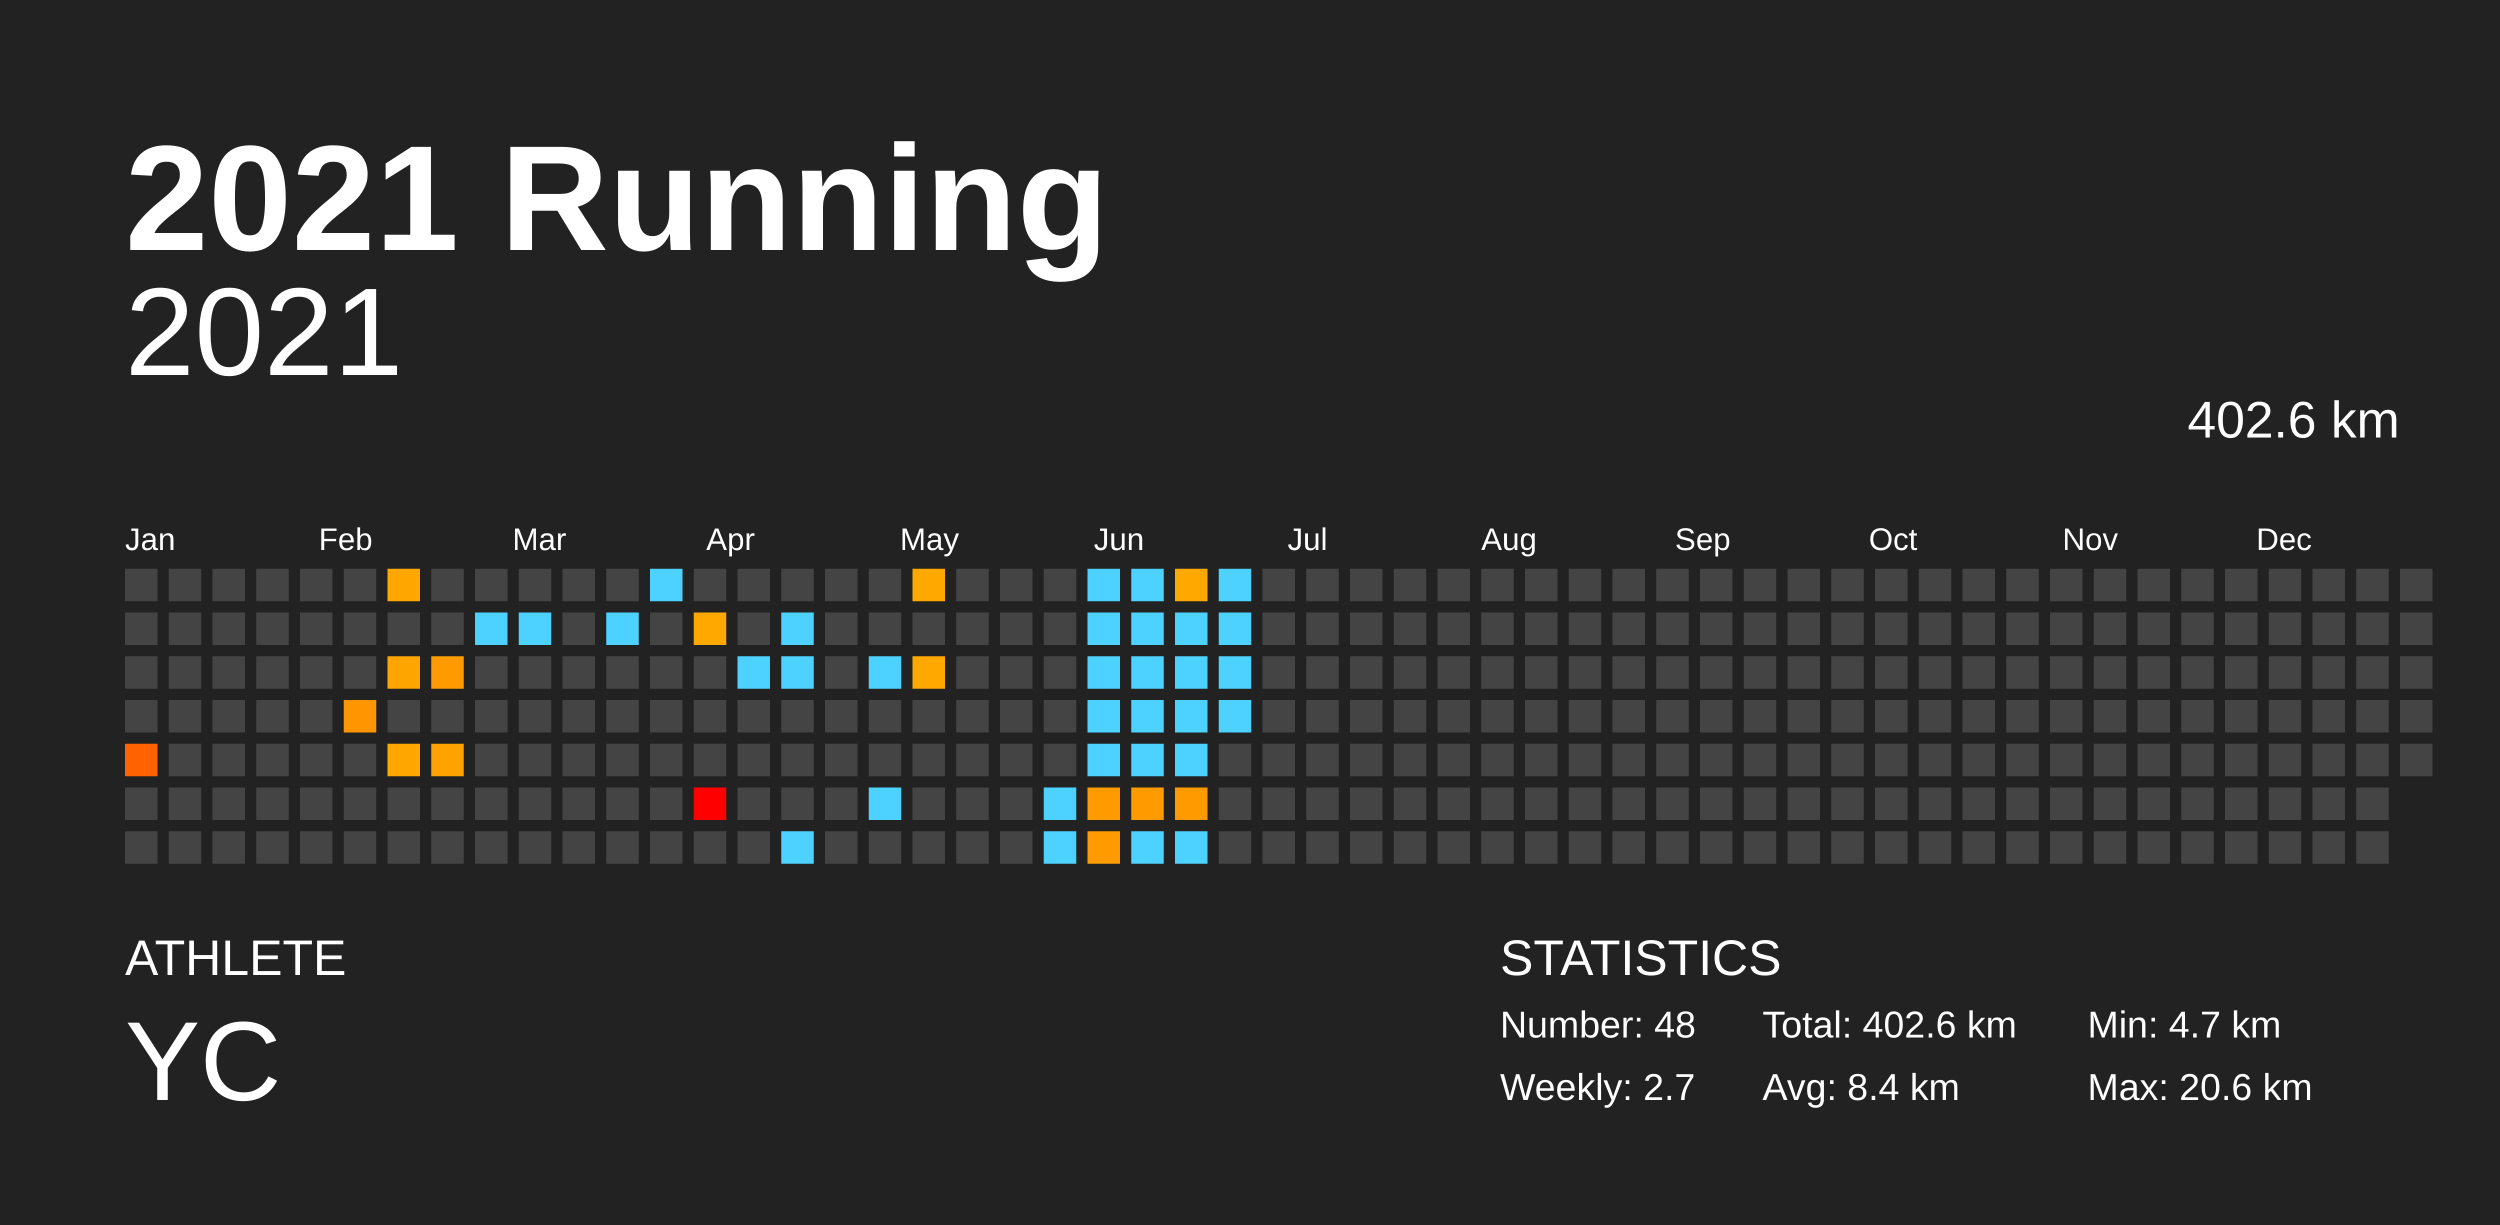
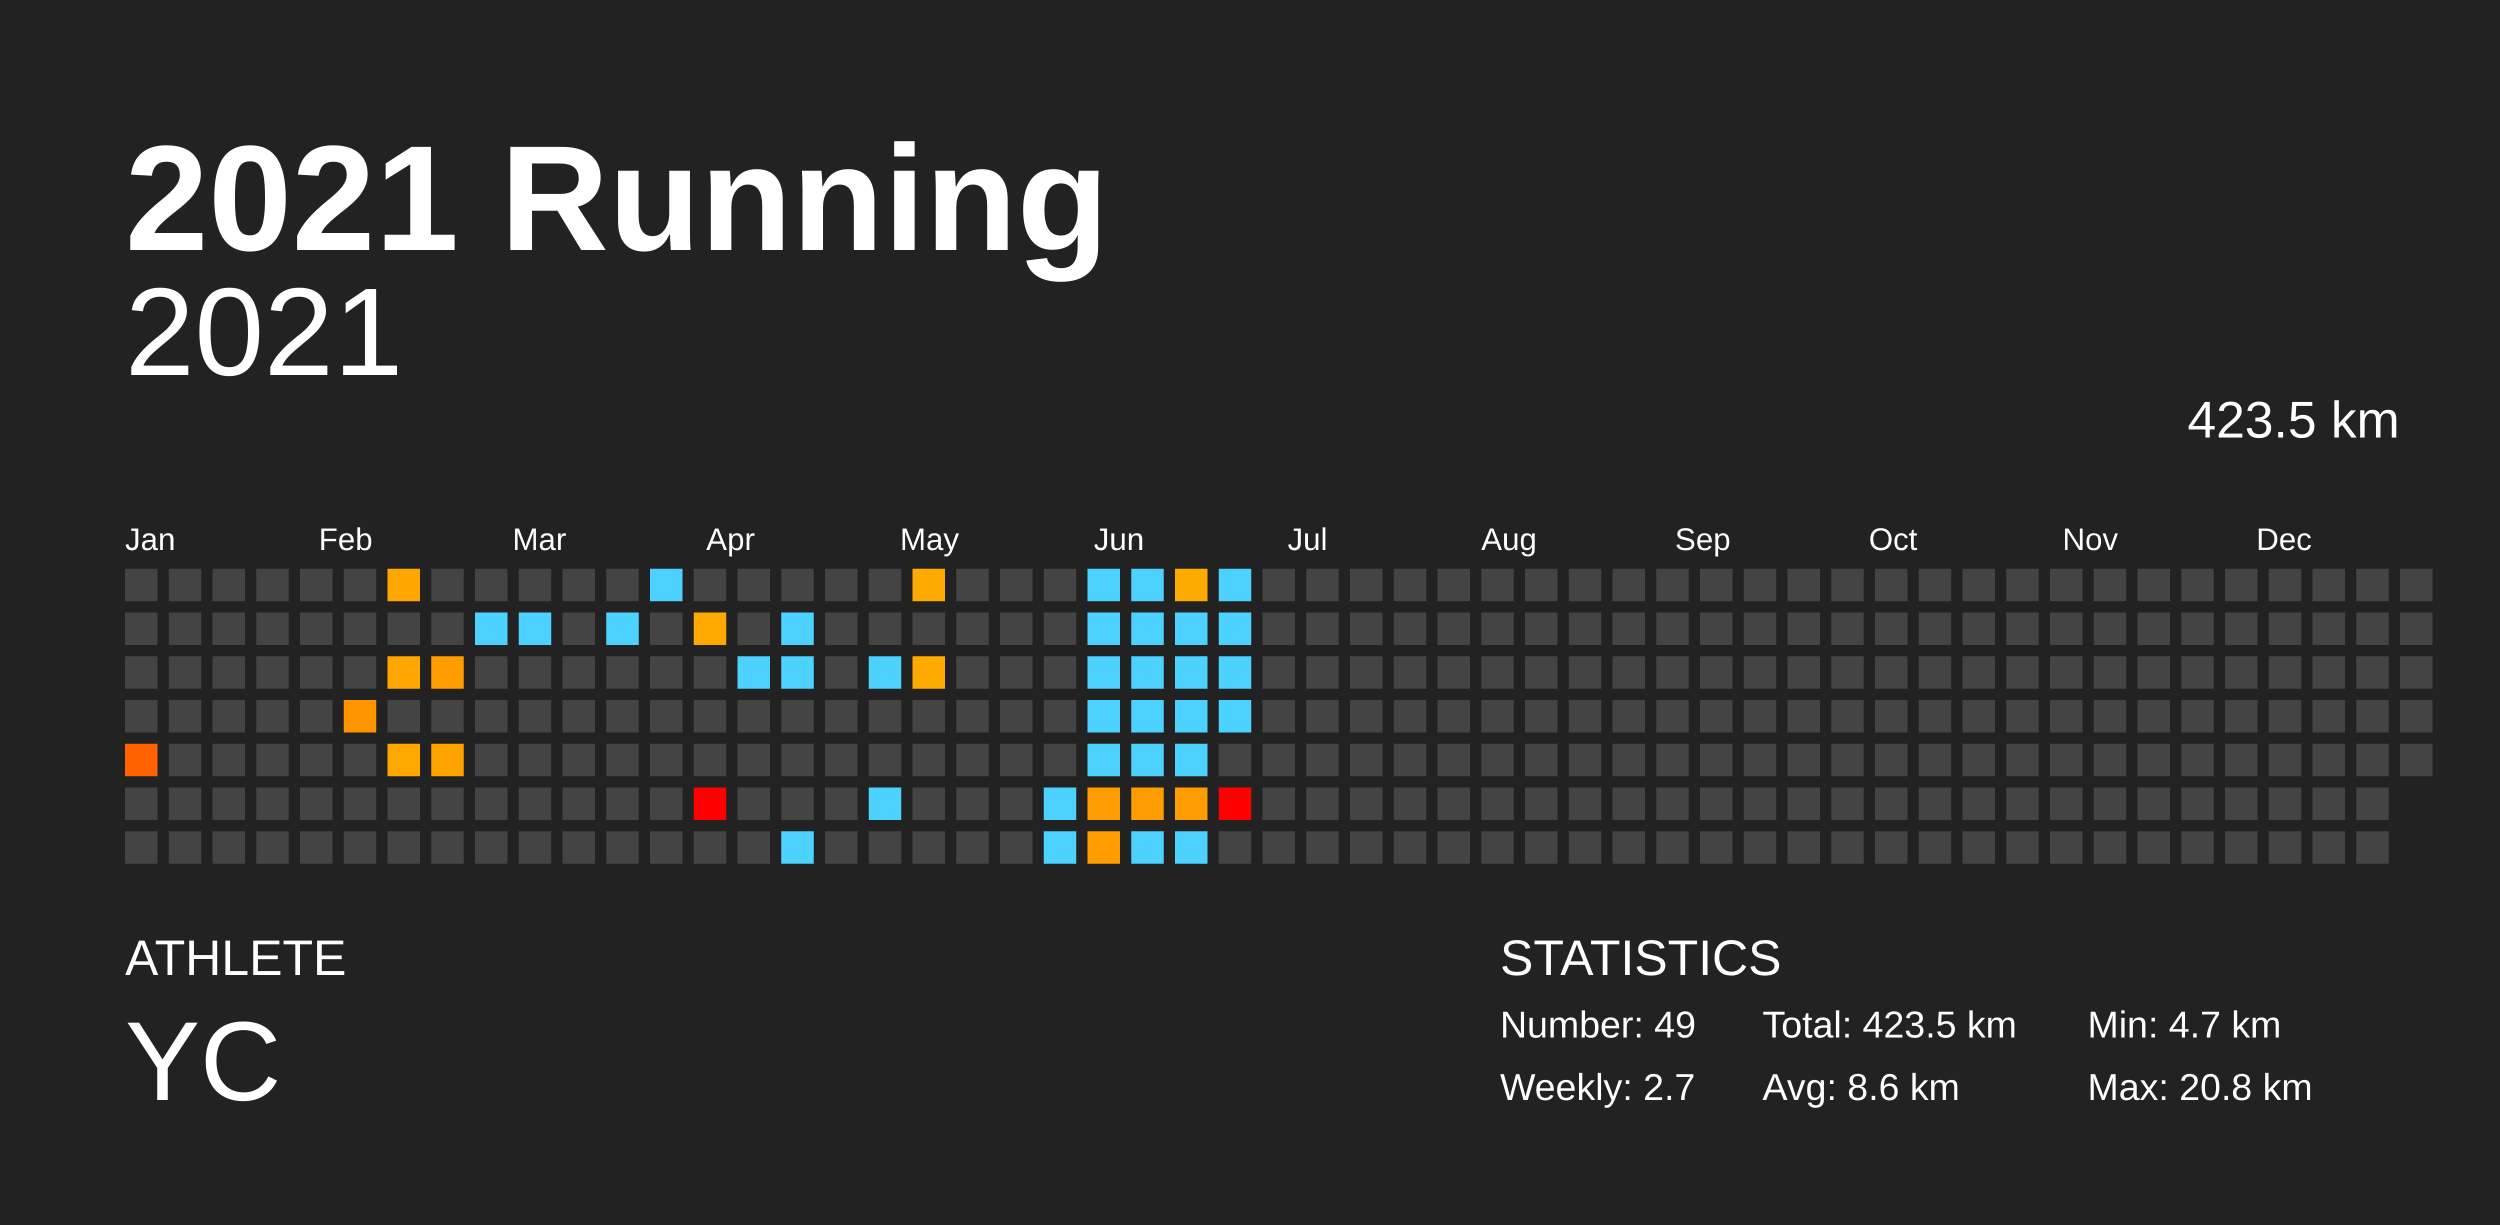
<svg xmlns="http://www.w3.org/2000/svg" baseProfile="full" height="98mm" version="1.1" viewBox="0,0,200,98" width="200mm">
  <defs />
  <rect fill="#222222" height="98" width="200" x="0" y="0" />
  <text fill="#FFFFFF" style="font-size:12px; font-family:Arial; font-weight:bold;" x="10" y="20">2021 Running</text>
  <text fill="#FFFFFF" style="font-size:4px; font-family:Arial" x="10" y="78">ATHLETE</text>
  <text fill="#FFFFFF" style="font-size:9px; font-family:Arial" x="10" y="88">YC</text>
  <text fill="#FFFFFF" style="font-size:4px; font-family:Arial" x="120" y="78">STATISTICS</text>
-   <text fill="#FFFFFF" style="font-size:3px; font-family:Arial" x="120" y="83">Number: 48</text>
+   <text fill="#FFFFFF" style="font-size:3px; font-family:Arial" x="120" y="83">Number: 49</text>
  <text fill="#FFFFFF" style="font-size:3px; font-family:Arial" x="120" y="88">Weekly: 2.7</text>
-   <text fill="#FFFFFF" style="font-size:3px; font-family:Arial" x="141" y="83">Total: 402.6 km</text>
-   <text fill="#FFFFFF" style="font-size:3px; font-family:Arial" x="141" y="88">Avg: 8.4 km</text>
+   <text fill="#FFFFFF" style="font-size:3px; font-family:Arial" x="141" y="83">Total: 423.5 km</text>
+   <text fill="#FFFFFF" style="font-size:3px; font-family:Arial" x="141" y="88">Avg: 8.6 km</text>
  <text fill="#FFFFFF" style="font-size:3px; font-family:Arial" x="167" y="83">Min: 4.7 km</text>
-   <text fill="#FFFFFF" style="font-size:3px; font-family:Arial" x="167" y="88">Max: 20.6 km</text>
+   <text fill="#FFFFFF" style="font-size:3px; font-family:Arial" x="167" y="88">Max: 20.8 km</text>
  <text alignment-baseline="hanging" fill="#FFFFFF" style="font-size:10.0px; font-family:Arial;" x="10" y="30">2021</text>
-   <text alignment-baseline="hanging" fill="#FFFFFF" style="font-size:4.125px; font-family:Arial;" x="175" y="35">402.6 km</text>
+   <text alignment-baseline="hanging" fill="#FFFFFF" style="font-size:4.125px; font-family:Arial;" x="175" y="35">423.5 km</text>
  <text fill="#FFFFFF" style="font-size:2.5px; font-family:Arial" x="10.0" y="44">Jan</text>
  <text fill="#FFFFFF" style="font-size:2.5px; font-family:Arial" x="25.5" y="44">Feb</text>
  <text fill="#FFFFFF" style="font-size:2.5px; font-family:Arial" x="41.0" y="44">Mar</text>
  <text fill="#FFFFFF" style="font-size:2.5px; font-family:Arial" x="56.5" y="44">Apr</text>
  <text fill="#FFFFFF" style="font-size:2.5px; font-family:Arial" x="72.0" y="44">May</text>
  <text fill="#FFFFFF" style="font-size:2.5px; font-family:Arial" x="87.5" y="44">Jun</text>
  <text fill="#FFFFFF" style="font-size:2.5px; font-family:Arial" x="103.0" y="44">Jul</text>
  <text fill="#FFFFFF" style="font-size:2.5px; font-family:Arial" x="118.5" y="44">Aug</text>
  <text fill="#FFFFFF" style="font-size:2.5px; font-family:Arial" x="134.0" y="44">Sep</text>
  <text fill="#FFFFFF" style="font-size:2.5px; font-family:Arial" x="149.5" y="44">Oct</text>
  <text fill="#FFFFFF" style="font-size:2.5px; font-family:Arial" x="165.0" y="44">Nov</text>
  <text fill="#FFFFFF" style="font-size:2.5px; font-family:Arial" x="180.5" y="44">Dec</text>
  <rect fill="#444444" height="2.6" width="2.6" x="10.0" y="45.5" />
  <rect fill="#444444" height="2.6" width="2.6" x="10.0" y="49.0" />
  <rect fill="#444444" height="2.6" width="2.6" x="10.0" y="52.5" />
  <rect fill="#444444" height="2.6" width="2.6" x="10.0" y="56.0" />
-   <rect fill="#ff6200" height="2.6" width="2.6" x="10.0" y="59.5" />
+   <rect fill="#ff6300" height="2.6" width="2.6" x="10.0" y="59.5" />
  <rect fill="#444444" height="2.6" width="2.6" x="10.0" y="63.0" />
  <rect fill="#444444" height="2.6" width="2.6" x="10.0" y="66.5" />
  <rect fill="#444444" height="2.6" width="2.6" x="13.5" y="45.5" />
  <rect fill="#444444" height="2.6" width="2.6" x="13.5" y="49.0" />
  <rect fill="#444444" height="2.6" width="2.6" x="13.5" y="52.5" />
  <rect fill="#444444" height="2.6" width="2.6" x="13.5" y="56.0" />
  <rect fill="#444444" height="2.6" width="2.6" x="13.5" y="59.5" />
  <rect fill="#444444" height="2.6" width="2.6" x="13.5" y="63.0" />
  <rect fill="#444444" height="2.6" width="2.6" x="13.5" y="66.5" />
  <rect fill="#444444" height="2.6" width="2.6" x="17.0" y="45.5" />
  <rect fill="#444444" height="2.6" width="2.6" x="17.0" y="49.0" />
  <rect fill="#444444" height="2.6" width="2.6" x="17.0" y="52.5" />
  <rect fill="#444444" height="2.6" width="2.6" x="17.0" y="56.0" />
  <rect fill="#444444" height="2.6" width="2.6" x="17.0" y="59.5" />
  <rect fill="#444444" height="2.6" width="2.6" x="17.0" y="63.0" />
  <rect fill="#444444" height="2.6" width="2.6" x="17.0" y="66.5" />
  <rect fill="#444444" height="2.6" width="2.6" x="20.5" y="45.5" />
  <rect fill="#444444" height="2.6" width="2.6" x="20.5" y="49.0" />
  <rect fill="#444444" height="2.6" width="2.6" x="20.5" y="52.5" />
  <rect fill="#444444" height="2.6" width="2.6" x="20.5" y="56.0" />
  <rect fill="#444444" height="2.6" width="2.6" x="20.5" y="59.5" />
  <rect fill="#444444" height="2.6" width="2.6" x="20.5" y="63.0" />
  <rect fill="#444444" height="2.6" width="2.6" x="20.5" y="66.5" />
  <rect fill="#444444" height="2.6" width="2.6" x="24.0" y="45.5" />
  <rect fill="#444444" height="2.6" width="2.6" x="24.0" y="49.0" />
  <rect fill="#444444" height="2.6" width="2.6" x="24.0" y="52.5" />
  <rect fill="#444444" height="2.6" width="2.6" x="24.0" y="56.0" />
  <rect fill="#444444" height="2.6" width="2.6" x="24.0" y="59.5" />
  <rect fill="#444444" height="2.6" width="2.6" x="24.0" y="63.0" />
  <rect fill="#444444" height="2.6" width="2.6" x="24.0" y="66.5" />
  <rect fill="#444444" height="2.6" width="2.6" x="27.5" y="45.5" />
  <rect fill="#444444" height="2.6" width="2.6" x="27.5" y="49.0" />
  <rect fill="#444444" height="2.6" width="2.6" x="27.5" y="52.5" />
-   <rect fill="#ff9500" height="2.6" width="2.6" x="27.5" y="56.0" />
+   <rect fill="#ff9600" height="2.6" width="2.6" x="27.5" y="56.0" />
  <rect fill="#444444" height="2.6" width="2.6" x="27.5" y="59.5" />
  <rect fill="#444444" height="2.6" width="2.6" x="27.5" y="63.0" />
  <rect fill="#444444" height="2.6" width="2.6" x="27.5" y="66.5" />
-   <rect fill="#ffa600" height="2.6" width="2.6" x="31.0" y="45.5" />
+   <rect fill="#ffa700" height="2.6" width="2.6" x="31.0" y="45.5" />
  <rect fill="#444444" height="2.6" width="2.6" x="31.0" y="49.0" />
-   <rect fill="#ffa500" height="2.6" width="2.6" x="31.0" y="52.5" />
+   <rect fill="#ffa600" height="2.6" width="2.6" x="31.0" y="52.5" />
  <rect fill="#444444" height="2.6" width="2.6" x="31.0" y="56.0" />
-   <rect fill="#ffa700" height="2.6" width="2.6" x="31.0" y="59.5" />
+   <rect fill="#ffa800" height="2.6" width="2.6" x="31.0" y="59.5" />
  <rect fill="#444444" height="2.6" width="2.6" x="31.0" y="63.0" />
  <rect fill="#444444" height="2.6" width="2.6" x="31.0" y="66.5" />
  <rect fill="#444444" height="2.6" width="2.6" x="34.5" y="45.5" />
  <rect fill="#444444" height="2.6" width="2.6" x="34.5" y="49.0" />
-   <rect fill="#ff9b00" height="2.6" width="2.6" x="34.5" y="52.5" />
+   <rect fill="#ff9c00" height="2.6" width="2.6" x="34.5" y="52.5" />
  <rect fill="#444444" height="2.6" width="2.6" x="34.5" y="56.0" />
-   <rect fill="#ffa200" height="2.6" width="2.6" x="34.5" y="59.5" />
+   <rect fill="#ffa300" height="2.6" width="2.6" x="34.5" y="59.5" />
  <rect fill="#444444" height="2.6" width="2.6" x="34.5" y="63.0" />
  <rect fill="#444444" height="2.6" width="2.6" x="34.5" y="66.5" />
  <rect fill="#444444" height="2.6" width="2.6" x="38.0" y="45.5" />
  <rect fill="#4dd2ff" height="2.6" width="2.6" x="38.0" y="49.0" />
  <rect fill="#444444" height="2.6" width="2.6" x="38.0" y="52.5" />
  <rect fill="#444444" height="2.6" width="2.6" x="38.0" y="56.0" />
  <rect fill="#444444" height="2.6" width="2.6" x="38.0" y="59.5" />
  <rect fill="#444444" height="2.6" width="2.6" x="38.0" y="63.0" />
  <rect fill="#444444" height="2.6" width="2.6" x="38.0" y="66.5" />
  <rect fill="#444444" height="2.6" width="2.6" x="41.5" y="45.5" />
  <rect fill="#4dd2ff" height="2.6" width="2.6" x="41.5" y="49.0" />
  <rect fill="#444444" height="2.6" width="2.6" x="41.5" y="52.5" />
  <rect fill="#444444" height="2.6" width="2.6" x="41.5" y="56.0" />
  <rect fill="#444444" height="2.6" width="2.6" x="41.5" y="59.5" />
  <rect fill="#444444" height="2.6" width="2.6" x="41.5" y="63.0" />
  <rect fill="#444444" height="2.6" width="2.6" x="41.5" y="66.5" />
  <rect fill="#444444" height="2.6" width="2.6" x="45.0" y="45.5" />
  <rect fill="#444444" height="2.6" width="2.6" x="45.0" y="49.0" />
  <rect fill="#444444" height="2.6" width="2.6" x="45.0" y="52.5" />
  <rect fill="#444444" height="2.6" width="2.6" x="45.0" y="56.0" />
  <rect fill="#444444" height="2.6" width="2.6" x="45.0" y="59.5" />
  <rect fill="#444444" height="2.6" width="2.6" x="45.0" y="63.0" />
  <rect fill="#444444" height="2.6" width="2.6" x="45.0" y="66.5" />
  <rect fill="#444444" height="2.6" width="2.6" x="48.5" y="45.5" />
  <rect fill="#4dd2ff" height="2.6" width="2.6" x="48.5" y="49.0" />
  <rect fill="#444444" height="2.6" width="2.6" x="48.5" y="52.5" />
  <rect fill="#444444" height="2.6" width="2.6" x="48.5" y="56.0" />
  <rect fill="#444444" height="2.6" width="2.6" x="48.5" y="59.5" />
  <rect fill="#444444" height="2.6" width="2.6" x="48.5" y="63.0" />
  <rect fill="#444444" height="2.6" width="2.6" x="48.5" y="66.5" />
  <rect fill="#4dd2ff" height="2.6" width="2.6" x="52.0" y="45.5" />
  <rect fill="#444444" height="2.6" width="2.6" x="52.0" y="49.0" />
  <rect fill="#444444" height="2.6" width="2.6" x="52.0" y="52.5" />
  <rect fill="#444444" height="2.6" width="2.6" x="52.0" y="56.0" />
  <rect fill="#444444" height="2.6" width="2.6" x="52.0" y="59.5" />
  <rect fill="#444444" height="2.6" width="2.6" x="52.0" y="63.0" />
  <rect fill="#444444" height="2.6" width="2.6" x="52.0" y="66.5" />
  <rect fill="#444444" height="2.6" width="2.6" x="55.5" y="45.5" />
-   <rect fill="#ffa800" height="2.6" width="2.6" x="55.5" y="49.0" />
+   <rect fill="#ffa900" height="2.6" width="2.6" x="55.5" y="49.0" />
  <rect fill="#444444" height="2.6" width="2.6" x="55.5" y="52.5" />
  <rect fill="#444444" height="2.6" width="2.6" x="55.5" y="56.0" />
  <rect fill="#444444" height="2.6" width="2.6" x="55.5" y="59.5" />
  <rect fill="red" height="2.6" width="2.6" x="55.5" y="63.0" />
  <rect fill="#444444" height="2.6" width="2.6" x="55.5" y="66.5" />
  <rect fill="#444444" height="2.6" width="2.6" x="59.0" y="45.5" />
  <rect fill="#444444" height="2.6" width="2.6" x="59.0" y="49.0" />
  <rect fill="#4dd2ff" height="2.6" width="2.6" x="59.0" y="52.5" />
  <rect fill="#444444" height="2.6" width="2.6" x="59.0" y="56.0" />
  <rect fill="#444444" height="2.6" width="2.6" x="59.0" y="59.5" />
  <rect fill="#444444" height="2.6" width="2.6" x="59.0" y="63.0" />
  <rect fill="#444444" height="2.6" width="2.6" x="59.0" y="66.5" />
  <rect fill="#444444" height="2.6" width="2.6" x="62.5" y="45.5" />
  <rect fill="#4dd2ff" height="2.6" width="2.6" x="62.5" y="49.0" />
  <rect fill="#4dd2ff" height="2.6" width="2.6" x="62.5" y="52.5" />
  <rect fill="#444444" height="2.6" width="2.6" x="62.5" y="56.0" />
  <rect fill="#444444" height="2.6" width="2.6" x="62.5" y="59.5" />
  <rect fill="#444444" height="2.6" width="2.6" x="62.5" y="63.0" />
  <rect fill="#4dd2ff" height="2.6" width="2.6" x="62.5" y="66.5" />
  <rect fill="#444444" height="2.6" width="2.6" x="66.0" y="45.5" />
  <rect fill="#444444" height="2.6" width="2.6" x="66.0" y="49.0" />
  <rect fill="#444444" height="2.6" width="2.6" x="66.0" y="52.5" />
  <rect fill="#444444" height="2.6" width="2.6" x="66.0" y="56.0" />
  <rect fill="#444444" height="2.6" width="2.6" x="66.0" y="59.5" />
  <rect fill="#444444" height="2.6" width="2.6" x="66.0" y="63.0" />
  <rect fill="#444444" height="2.6" width="2.6" x="66.0" y="66.5" />
  <rect fill="#444444" height="2.6" width="2.6" x="69.5" y="45.5" />
  <rect fill="#444444" height="2.6" width="2.6" x="69.5" y="49.0" />
  <rect fill="#4dd2ff" height="2.6" width="2.6" x="69.5" y="52.5" />
  <rect fill="#444444" height="2.6" width="2.6" x="69.5" y="56.0" />
  <rect fill="#444444" height="2.6" width="2.6" x="69.5" y="59.5" />
  <rect fill="#4dd2ff" height="2.6" width="2.6" x="69.5" y="63.0" />
  <rect fill="#444444" height="2.6" width="2.6" x="69.5" y="66.5" />
-   <rect fill="#ffa900" height="2.6" width="2.6" x="73.0" y="45.5" />
+   <rect fill="#ffaa00" height="2.6" width="2.6" x="73.0" y="45.5" />
  <rect fill="#444444" height="2.6" width="2.6" x="73.0" y="49.0" />
-   <rect fill="#ffa900" height="2.6" width="2.6" x="73.0" y="52.5" />
+   <rect fill="#ffaa00" height="2.6" width="2.6" x="73.0" y="52.5" />
  <rect fill="#444444" height="2.6" width="2.6" x="73.0" y="56.0" />
  <rect fill="#444444" height="2.6" width="2.6" x="73.0" y="59.5" />
  <rect fill="#444444" height="2.6" width="2.6" x="73.0" y="63.0" />
  <rect fill="#444444" height="2.6" width="2.6" x="73.0" y="66.5" />
  <rect fill="#444444" height="2.6" width="2.6" x="76.5" y="45.5" />
  <rect fill="#444444" height="2.6" width="2.6" x="76.5" y="49.0" />
  <rect fill="#444444" height="2.6" width="2.6" x="76.5" y="52.5" />
  <rect fill="#444444" height="2.6" width="2.6" x="76.5" y="56.0" />
  <rect fill="#444444" height="2.6" width="2.6" x="76.5" y="59.5" />
  <rect fill="#444444" height="2.6" width="2.6" x="76.5" y="63.0" />
  <rect fill="#444444" height="2.6" width="2.6" x="76.5" y="66.5" />
  <rect fill="#444444" height="2.6" width="2.6" x="80.0" y="45.5" />
  <rect fill="#444444" height="2.6" width="2.6" x="80.0" y="49.0" />
  <rect fill="#444444" height="2.6" width="2.6" x="80.0" y="52.5" />
  <rect fill="#444444" height="2.6" width="2.6" x="80.0" y="56.0" />
  <rect fill="#444444" height="2.6" width="2.6" x="80.0" y="59.5" />
  <rect fill="#444444" height="2.6" width="2.6" x="80.0" y="63.0" />
  <rect fill="#444444" height="2.6" width="2.6" x="80.0" y="66.5" />
  <rect fill="#444444" height="2.6" width="2.6" x="83.5" y="45.5" />
  <rect fill="#444444" height="2.6" width="2.6" x="83.5" y="49.0" />
  <rect fill="#444444" height="2.6" width="2.6" x="83.5" y="52.5" />
  <rect fill="#444444" height="2.6" width="2.6" x="83.5" y="56.0" />
  <rect fill="#444444" height="2.6" width="2.6" x="83.5" y="59.5" />
  <rect fill="#4dd2ff" height="2.6" width="2.6" x="83.5" y="63.0" />
  <rect fill="#4dd2ff" height="2.6" width="2.6" x="83.5" y="66.5" />
  <rect fill="#4dd2ff" height="2.6" width="2.6" x="87.0" y="45.5" />
  <rect fill="#4dd2ff" height="2.6" width="2.6" x="87.0" y="49.0" />
  <rect fill="#4dd2ff" height="2.6" width="2.6" x="87.0" y="52.5" />
  <rect fill="#4dd2ff" height="2.6" width="2.6" x="87.0" y="56.0" />
  <rect fill="#4dd2ff" height="2.6" width="2.6" x="87.0" y="59.5" />
-   <rect fill="#ff9b00" height="2.6" width="2.6" x="87.0" y="63.0" />
-   <rect fill="#ff9b00" height="2.6" width="2.6" x="87.0" y="66.5" />
+   <rect fill="#ff9c00" height="2.6" width="2.6" x="87.0" y="63.0" />
+   <rect fill="#ff9c00" height="2.6" width="2.6" x="87.0" y="66.5" />
  <rect fill="#4dd2ff" height="2.6" width="2.6" x="90.5" y="45.5" />
  <rect fill="#4dd2ff" height="2.6" width="2.6" x="90.5" y="49.0" />
  <rect fill="#4dd2ff" height="2.6" width="2.6" x="90.5" y="52.5" />
  <rect fill="#4dd2ff" height="2.6" width="2.6" x="90.5" y="56.0" />
  <rect fill="#4dd2ff" height="2.6" width="2.6" x="90.5" y="59.5" />
-   <rect fill="#ff9b00" height="2.6" width="2.6" x="90.5" y="63.0" />
+   <rect fill="#ff9c00" height="2.6" width="2.6" x="90.5" y="63.0" />
  <rect fill="#4dd2ff" height="2.6" width="2.6" x="90.5" y="66.5" />
-   <rect fill="#ffa900" height="2.6" width="2.6" x="94.0" y="45.5" />
+   <rect fill="#ffaa00" height="2.6" width="2.6" x="94.0" y="45.5" />
  <rect fill="#4dd2ff" height="2.6" width="2.6" x="94.0" y="49.0" />
  <rect fill="#4dd2ff" height="2.6" width="2.6" x="94.0" y="52.5" />
  <rect fill="#4dd2ff" height="2.6" width="2.6" x="94.0" y="56.0" />
  <rect fill="#4dd2ff" height="2.6" width="2.6" x="94.0" y="59.5" />
-   <rect fill="#ff9b00" height="2.6" width="2.6" x="94.0" y="63.0" />
+   <rect fill="#ff9c00" height="2.6" width="2.6" x="94.0" y="63.0" />
  <rect fill="#4dd2ff" height="2.6" width="2.6" x="94.0" y="66.5" />
  <rect fill="#4dd2ff" height="2.6" width="2.6" x="97.5" y="45.5" />
  <rect fill="#4dd2ff" height="2.6" width="2.6" x="97.5" y="49.0" />
  <rect fill="#4dd2ff" height="2.6" width="2.6" x="97.5" y="52.5" />
  <rect fill="#4dd2ff" height="2.6" width="2.6" x="97.5" y="56.0" />
  <rect fill="#444444" height="2.6" width="2.6" x="97.5" y="59.5" />
-   <rect fill="#444444" height="2.6" width="2.6" x="97.5" y="63.0" />
+   <rect fill="red" height="2.6" width="2.6" x="97.5" y="63.0" />
  <rect fill="#444444" height="2.6" width="2.6" x="97.5" y="66.5" />
  <rect fill="#444444" height="2.6" width="2.6" x="101.0" y="45.5" />
  <rect fill="#444444" height="2.6" width="2.6" x="101.0" y="49.0" />
  <rect fill="#444444" height="2.6" width="2.6" x="101.0" y="52.5" />
  <rect fill="#444444" height="2.6" width="2.6" x="101.0" y="56.0" />
  <rect fill="#444444" height="2.6" width="2.6" x="101.0" y="59.5" />
  <rect fill="#444444" height="2.6" width="2.6" x="101.0" y="63.0" />
  <rect fill="#444444" height="2.6" width="2.6" x="101.0" y="66.5" />
  <rect fill="#444444" height="2.6" width="2.6" x="104.5" y="45.5" />
  <rect fill="#444444" height="2.6" width="2.6" x="104.5" y="49.0" />
  <rect fill="#444444" height="2.6" width="2.6" x="104.5" y="52.5" />
  <rect fill="#444444" height="2.6" width="2.6" x="104.5" y="56.0" />
  <rect fill="#444444" height="2.6" width="2.6" x="104.5" y="59.5" />
  <rect fill="#444444" height="2.6" width="2.6" x="104.5" y="63.0" />
  <rect fill="#444444" height="2.6" width="2.6" x="104.5" y="66.5" />
  <rect fill="#444444" height="2.6" width="2.6" x="108.0" y="45.5" />
  <rect fill="#444444" height="2.6" width="2.6" x="108.0" y="49.0" />
  <rect fill="#444444" height="2.6" width="2.6" x="108.0" y="52.5" />
  <rect fill="#444444" height="2.6" width="2.6" x="108.0" y="56.0" />
  <rect fill="#444444" height="2.6" width="2.6" x="108.0" y="59.5" />
  <rect fill="#444444" height="2.6" width="2.6" x="108.0" y="63.0" />
  <rect fill="#444444" height="2.6" width="2.6" x="108.0" y="66.5" />
  <rect fill="#444444" height="2.6" width="2.6" x="111.5" y="45.5" />
  <rect fill="#444444" height="2.6" width="2.6" x="111.5" y="49.0" />
  <rect fill="#444444" height="2.6" width="2.6" x="111.5" y="52.5" />
  <rect fill="#444444" height="2.6" width="2.6" x="111.5" y="56.0" />
  <rect fill="#444444" height="2.6" width="2.6" x="111.5" y="59.5" />
  <rect fill="#444444" height="2.6" width="2.6" x="111.5" y="63.0" />
  <rect fill="#444444" height="2.6" width="2.6" x="111.5" y="66.5" />
  <rect fill="#444444" height="2.6" width="2.6" x="115.0" y="45.5" />
  <rect fill="#444444" height="2.6" width="2.6" x="115.0" y="49.0" />
  <rect fill="#444444" height="2.6" width="2.6" x="115.0" y="52.5" />
  <rect fill="#444444" height="2.6" width="2.6" x="115.0" y="56.0" />
  <rect fill="#444444" height="2.6" width="2.6" x="115.0" y="59.5" />
  <rect fill="#444444" height="2.6" width="2.6" x="115.0" y="63.0" />
  <rect fill="#444444" height="2.6" width="2.6" x="115.0" y="66.5" />
  <rect fill="#444444" height="2.6" width="2.6" x="118.5" y="45.5" />
  <rect fill="#444444" height="2.6" width="2.6" x="118.5" y="49.0" />
  <rect fill="#444444" height="2.6" width="2.6" x="118.5" y="52.5" />
  <rect fill="#444444" height="2.6" width="2.6" x="118.5" y="56.0" />
  <rect fill="#444444" height="2.6" width="2.6" x="118.5" y="59.5" />
  <rect fill="#444444" height="2.6" width="2.6" x="118.5" y="63.0" />
  <rect fill="#444444" height="2.6" width="2.6" x="118.5" y="66.5" />
  <rect fill="#444444" height="2.6" width="2.6" x="122.0" y="45.5" />
  <rect fill="#444444" height="2.6" width="2.6" x="122.0" y="49.0" />
  <rect fill="#444444" height="2.6" width="2.6" x="122.0" y="52.5" />
  <rect fill="#444444" height="2.6" width="2.6" x="122.0" y="56.0" />
  <rect fill="#444444" height="2.6" width="2.6" x="122.0" y="59.5" />
  <rect fill="#444444" height="2.6" width="2.6" x="122.0" y="63.0" />
  <rect fill="#444444" height="2.6" width="2.6" x="122.0" y="66.5" />
  <rect fill="#444444" height="2.6" width="2.6" x="125.5" y="45.5" />
  <rect fill="#444444" height="2.6" width="2.6" x="125.5" y="49.0" />
  <rect fill="#444444" height="2.6" width="2.6" x="125.5" y="52.5" />
  <rect fill="#444444" height="2.6" width="2.6" x="125.5" y="56.0" />
  <rect fill="#444444" height="2.6" width="2.6" x="125.5" y="59.5" />
  <rect fill="#444444" height="2.6" width="2.6" x="125.5" y="63.0" />
  <rect fill="#444444" height="2.6" width="2.6" x="125.5" y="66.5" />
  <rect fill="#444444" height="2.6" width="2.6" x="129.0" y="45.5" />
  <rect fill="#444444" height="2.6" width="2.6" x="129.0" y="49.0" />
  <rect fill="#444444" height="2.6" width="2.6" x="129.0" y="52.5" />
  <rect fill="#444444" height="2.6" width="2.6" x="129.0" y="56.0" />
  <rect fill="#444444" height="2.6" width="2.6" x="129.0" y="59.5" />
  <rect fill="#444444" height="2.6" width="2.6" x="129.0" y="63.0" />
  <rect fill="#444444" height="2.6" width="2.6" x="129.0" y="66.5" />
  <rect fill="#444444" height="2.6" width="2.6" x="132.5" y="45.5" />
  <rect fill="#444444" height="2.6" width="2.6" x="132.5" y="49.0" />
  <rect fill="#444444" height="2.6" width="2.6" x="132.5" y="52.5" />
  <rect fill="#444444" height="2.6" width="2.6" x="132.5" y="56.0" />
  <rect fill="#444444" height="2.6" width="2.6" x="132.5" y="59.5" />
  <rect fill="#444444" height="2.6" width="2.6" x="132.5" y="63.0" />
  <rect fill="#444444" height="2.6" width="2.6" x="132.5" y="66.5" />
  <rect fill="#444444" height="2.6" width="2.6" x="136.0" y="45.5" />
  <rect fill="#444444" height="2.6" width="2.6" x="136.0" y="49.0" />
  <rect fill="#444444" height="2.6" width="2.6" x="136.0" y="52.5" />
  <rect fill="#444444" height="2.6" width="2.6" x="136.0" y="56.0" />
  <rect fill="#444444" height="2.6" width="2.6" x="136.0" y="59.5" />
  <rect fill="#444444" height="2.6" width="2.6" x="136.0" y="63.0" />
  <rect fill="#444444" height="2.6" width="2.6" x="136.0" y="66.5" />
  <rect fill="#444444" height="2.6" width="2.6" x="139.5" y="45.5" />
  <rect fill="#444444" height="2.6" width="2.6" x="139.5" y="49.0" />
  <rect fill="#444444" height="2.6" width="2.6" x="139.5" y="52.5" />
  <rect fill="#444444" height="2.6" width="2.6" x="139.5" y="56.0" />
  <rect fill="#444444" height="2.6" width="2.6" x="139.5" y="59.5" />
  <rect fill="#444444" height="2.6" width="2.6" x="139.5" y="63.0" />
  <rect fill="#444444" height="2.6" width="2.6" x="139.5" y="66.5" />
  <rect fill="#444444" height="2.6" width="2.6" x="143.0" y="45.5" />
  <rect fill="#444444" height="2.6" width="2.6" x="143.0" y="49.0" />
  <rect fill="#444444" height="2.6" width="2.6" x="143.0" y="52.5" />
  <rect fill="#444444" height="2.6" width="2.6" x="143.0" y="56.0" />
  <rect fill="#444444" height="2.6" width="2.6" x="143.0" y="59.5" />
  <rect fill="#444444" height="2.6" width="2.6" x="143.0" y="63.0" />
  <rect fill="#444444" height="2.6" width="2.6" x="143.0" y="66.5" />
  <rect fill="#444444" height="2.6" width="2.6" x="146.5" y="45.5" />
  <rect fill="#444444" height="2.6" width="2.6" x="146.5" y="49.0" />
  <rect fill="#444444" height="2.6" width="2.6" x="146.5" y="52.5" />
  <rect fill="#444444" height="2.6" width="2.6" x="146.5" y="56.0" />
  <rect fill="#444444" height="2.6" width="2.6" x="146.5" y="59.5" />
  <rect fill="#444444" height="2.6" width="2.6" x="146.5" y="63.0" />
  <rect fill="#444444" height="2.6" width="2.6" x="146.5" y="66.5" />
  <rect fill="#444444" height="2.6" width="2.6" x="150.0" y="45.5" />
  <rect fill="#444444" height="2.6" width="2.6" x="150.0" y="49.0" />
  <rect fill="#444444" height="2.6" width="2.6" x="150.0" y="52.5" />
  <rect fill="#444444" height="2.6" width="2.6" x="150.0" y="56.0" />
  <rect fill="#444444" height="2.6" width="2.6" x="150.0" y="59.5" />
  <rect fill="#444444" height="2.6" width="2.6" x="150.0" y="63.0" />
  <rect fill="#444444" height="2.6" width="2.6" x="150.0" y="66.5" />
  <rect fill="#444444" height="2.6" width="2.6" x="153.5" y="45.5" />
  <rect fill="#444444" height="2.6" width="2.6" x="153.5" y="49.0" />
  <rect fill="#444444" height="2.6" width="2.6" x="153.5" y="52.5" />
  <rect fill="#444444" height="2.6" width="2.6" x="153.5" y="56.0" />
  <rect fill="#444444" height="2.6" width="2.6" x="153.5" y="59.5" />
  <rect fill="#444444" height="2.6" width="2.6" x="153.5" y="63.0" />
  <rect fill="#444444" height="2.6" width="2.6" x="153.5" y="66.5" />
  <rect fill="#444444" height="2.6" width="2.6" x="157.0" y="45.5" />
  <rect fill="#444444" height="2.6" width="2.6" x="157.0" y="49.0" />
  <rect fill="#444444" height="2.6" width="2.6" x="157.0" y="52.5" />
  <rect fill="#444444" height="2.6" width="2.6" x="157.0" y="56.0" />
  <rect fill="#444444" height="2.6" width="2.6" x="157.0" y="59.5" />
  <rect fill="#444444" height="2.6" width="2.6" x="157.0" y="63.0" />
  <rect fill="#444444" height="2.6" width="2.6" x="157.0" y="66.5" />
  <rect fill="#444444" height="2.6" width="2.6" x="160.5" y="45.5" />
  <rect fill="#444444" height="2.6" width="2.6" x="160.5" y="49.0" />
  <rect fill="#444444" height="2.6" width="2.6" x="160.5" y="52.5" />
  <rect fill="#444444" height="2.6" width="2.6" x="160.5" y="56.0" />
  <rect fill="#444444" height="2.6" width="2.6" x="160.5" y="59.5" />
  <rect fill="#444444" height="2.6" width="2.6" x="160.5" y="63.0" />
  <rect fill="#444444" height="2.6" width="2.6" x="160.5" y="66.5" />
  <rect fill="#444444" height="2.6" width="2.6" x="164.0" y="45.5" />
  <rect fill="#444444" height="2.6" width="2.6" x="164.0" y="49.0" />
  <rect fill="#444444" height="2.6" width="2.6" x="164.0" y="52.5" />
  <rect fill="#444444" height="2.6" width="2.6" x="164.0" y="56.0" />
  <rect fill="#444444" height="2.6" width="2.6" x="164.0" y="59.5" />
  <rect fill="#444444" height="2.6" width="2.6" x="164.0" y="63.0" />
  <rect fill="#444444" height="2.6" width="2.6" x="164.0" y="66.5" />
  <rect fill="#444444" height="2.6" width="2.6" x="167.5" y="45.5" />
  <rect fill="#444444" height="2.6" width="2.6" x="167.5" y="49.0" />
  <rect fill="#444444" height="2.6" width="2.6" x="167.5" y="52.5" />
  <rect fill="#444444" height="2.6" width="2.6" x="167.5" y="56.0" />
  <rect fill="#444444" height="2.6" width="2.6" x="167.5" y="59.5" />
  <rect fill="#444444" height="2.6" width="2.6" x="167.5" y="63.0" />
  <rect fill="#444444" height="2.6" width="2.6" x="167.5" y="66.5" />
  <rect fill="#444444" height="2.6" width="2.6" x="171.0" y="45.5" />
  <rect fill="#444444" height="2.6" width="2.6" x="171.0" y="49.0" />
  <rect fill="#444444" height="2.6" width="2.6" x="171.0" y="52.5" />
  <rect fill="#444444" height="2.6" width="2.6" x="171.0" y="56.0" />
  <rect fill="#444444" height="2.6" width="2.6" x="171.0" y="59.5" />
  <rect fill="#444444" height="2.6" width="2.6" x="171.0" y="63.0" />
  <rect fill="#444444" height="2.6" width="2.6" x="171.0" y="66.5" />
  <rect fill="#444444" height="2.6" width="2.6" x="174.5" y="45.5" />
  <rect fill="#444444" height="2.6" width="2.6" x="174.5" y="49.0" />
  <rect fill="#444444" height="2.6" width="2.6" x="174.5" y="52.5" />
  <rect fill="#444444" height="2.6" width="2.6" x="174.5" y="56.0" />
  <rect fill="#444444" height="2.6" width="2.6" x="174.5" y="59.5" />
  <rect fill="#444444" height="2.6" width="2.6" x="174.5" y="63.0" />
  <rect fill="#444444" height="2.6" width="2.6" x="174.5" y="66.5" />
  <rect fill="#444444" height="2.6" width="2.6" x="178.0" y="45.5" />
  <rect fill="#444444" height="2.6" width="2.6" x="178.0" y="49.0" />
  <rect fill="#444444" height="2.6" width="2.6" x="178.0" y="52.5" />
  <rect fill="#444444" height="2.6" width="2.6" x="178.0" y="56.0" />
  <rect fill="#444444" height="2.6" width="2.6" x="178.0" y="59.5" />
  <rect fill="#444444" height="2.6" width="2.6" x="178.0" y="63.0" />
  <rect fill="#444444" height="2.6" width="2.6" x="178.0" y="66.5" />
  <rect fill="#444444" height="2.6" width="2.6" x="181.5" y="45.5" />
  <rect fill="#444444" height="2.6" width="2.6" x="181.5" y="49.0" />
  <rect fill="#444444" height="2.6" width="2.6" x="181.5" y="52.5" />
  <rect fill="#444444" height="2.6" width="2.6" x="181.5" y="56.0" />
  <rect fill="#444444" height="2.6" width="2.6" x="181.5" y="59.5" />
  <rect fill="#444444" height="2.6" width="2.6" x="181.5" y="63.0" />
  <rect fill="#444444" height="2.6" width="2.6" x="181.5" y="66.5" />
  <rect fill="#444444" height="2.6" width="2.6" x="185.0" y="45.5" />
  <rect fill="#444444" height="2.6" width="2.6" x="185.0" y="49.0" />
  <rect fill="#444444" height="2.6" width="2.6" x="185.0" y="52.5" />
  <rect fill="#444444" height="2.6" width="2.6" x="185.0" y="56.0" />
  <rect fill="#444444" height="2.6" width="2.6" x="185.0" y="59.5" />
  <rect fill="#444444" height="2.6" width="2.6" x="185.0" y="63.0" />
  <rect fill="#444444" height="2.6" width="2.6" x="185.0" y="66.5" />
  <rect fill="#444444" height="2.6" width="2.6" x="188.5" y="45.5" />
  <rect fill="#444444" height="2.6" width="2.6" x="188.5" y="49.0" />
  <rect fill="#444444" height="2.6" width="2.6" x="188.5" y="52.5" />
  <rect fill="#444444" height="2.6" width="2.6" x="188.5" y="56.0" />
  <rect fill="#444444" height="2.6" width="2.6" x="188.5" y="59.5" />
  <rect fill="#444444" height="2.6" width="2.6" x="188.5" y="63.0" />
  <rect fill="#444444" height="2.6" width="2.6" x="188.5" y="66.5" />
  <rect fill="#444444" height="2.6" width="2.6" x="192.0" y="45.5" />
  <rect fill="#444444" height="2.6" width="2.6" x="192.0" y="49.0" />
  <rect fill="#444444" height="2.6" width="2.6" x="192.0" y="52.5" />
  <rect fill="#444444" height="2.6" width="2.6" x="192.0" y="56.0" />
  <rect fill="#444444" height="2.6" width="2.6" x="192.0" y="59.5" />
</svg>
